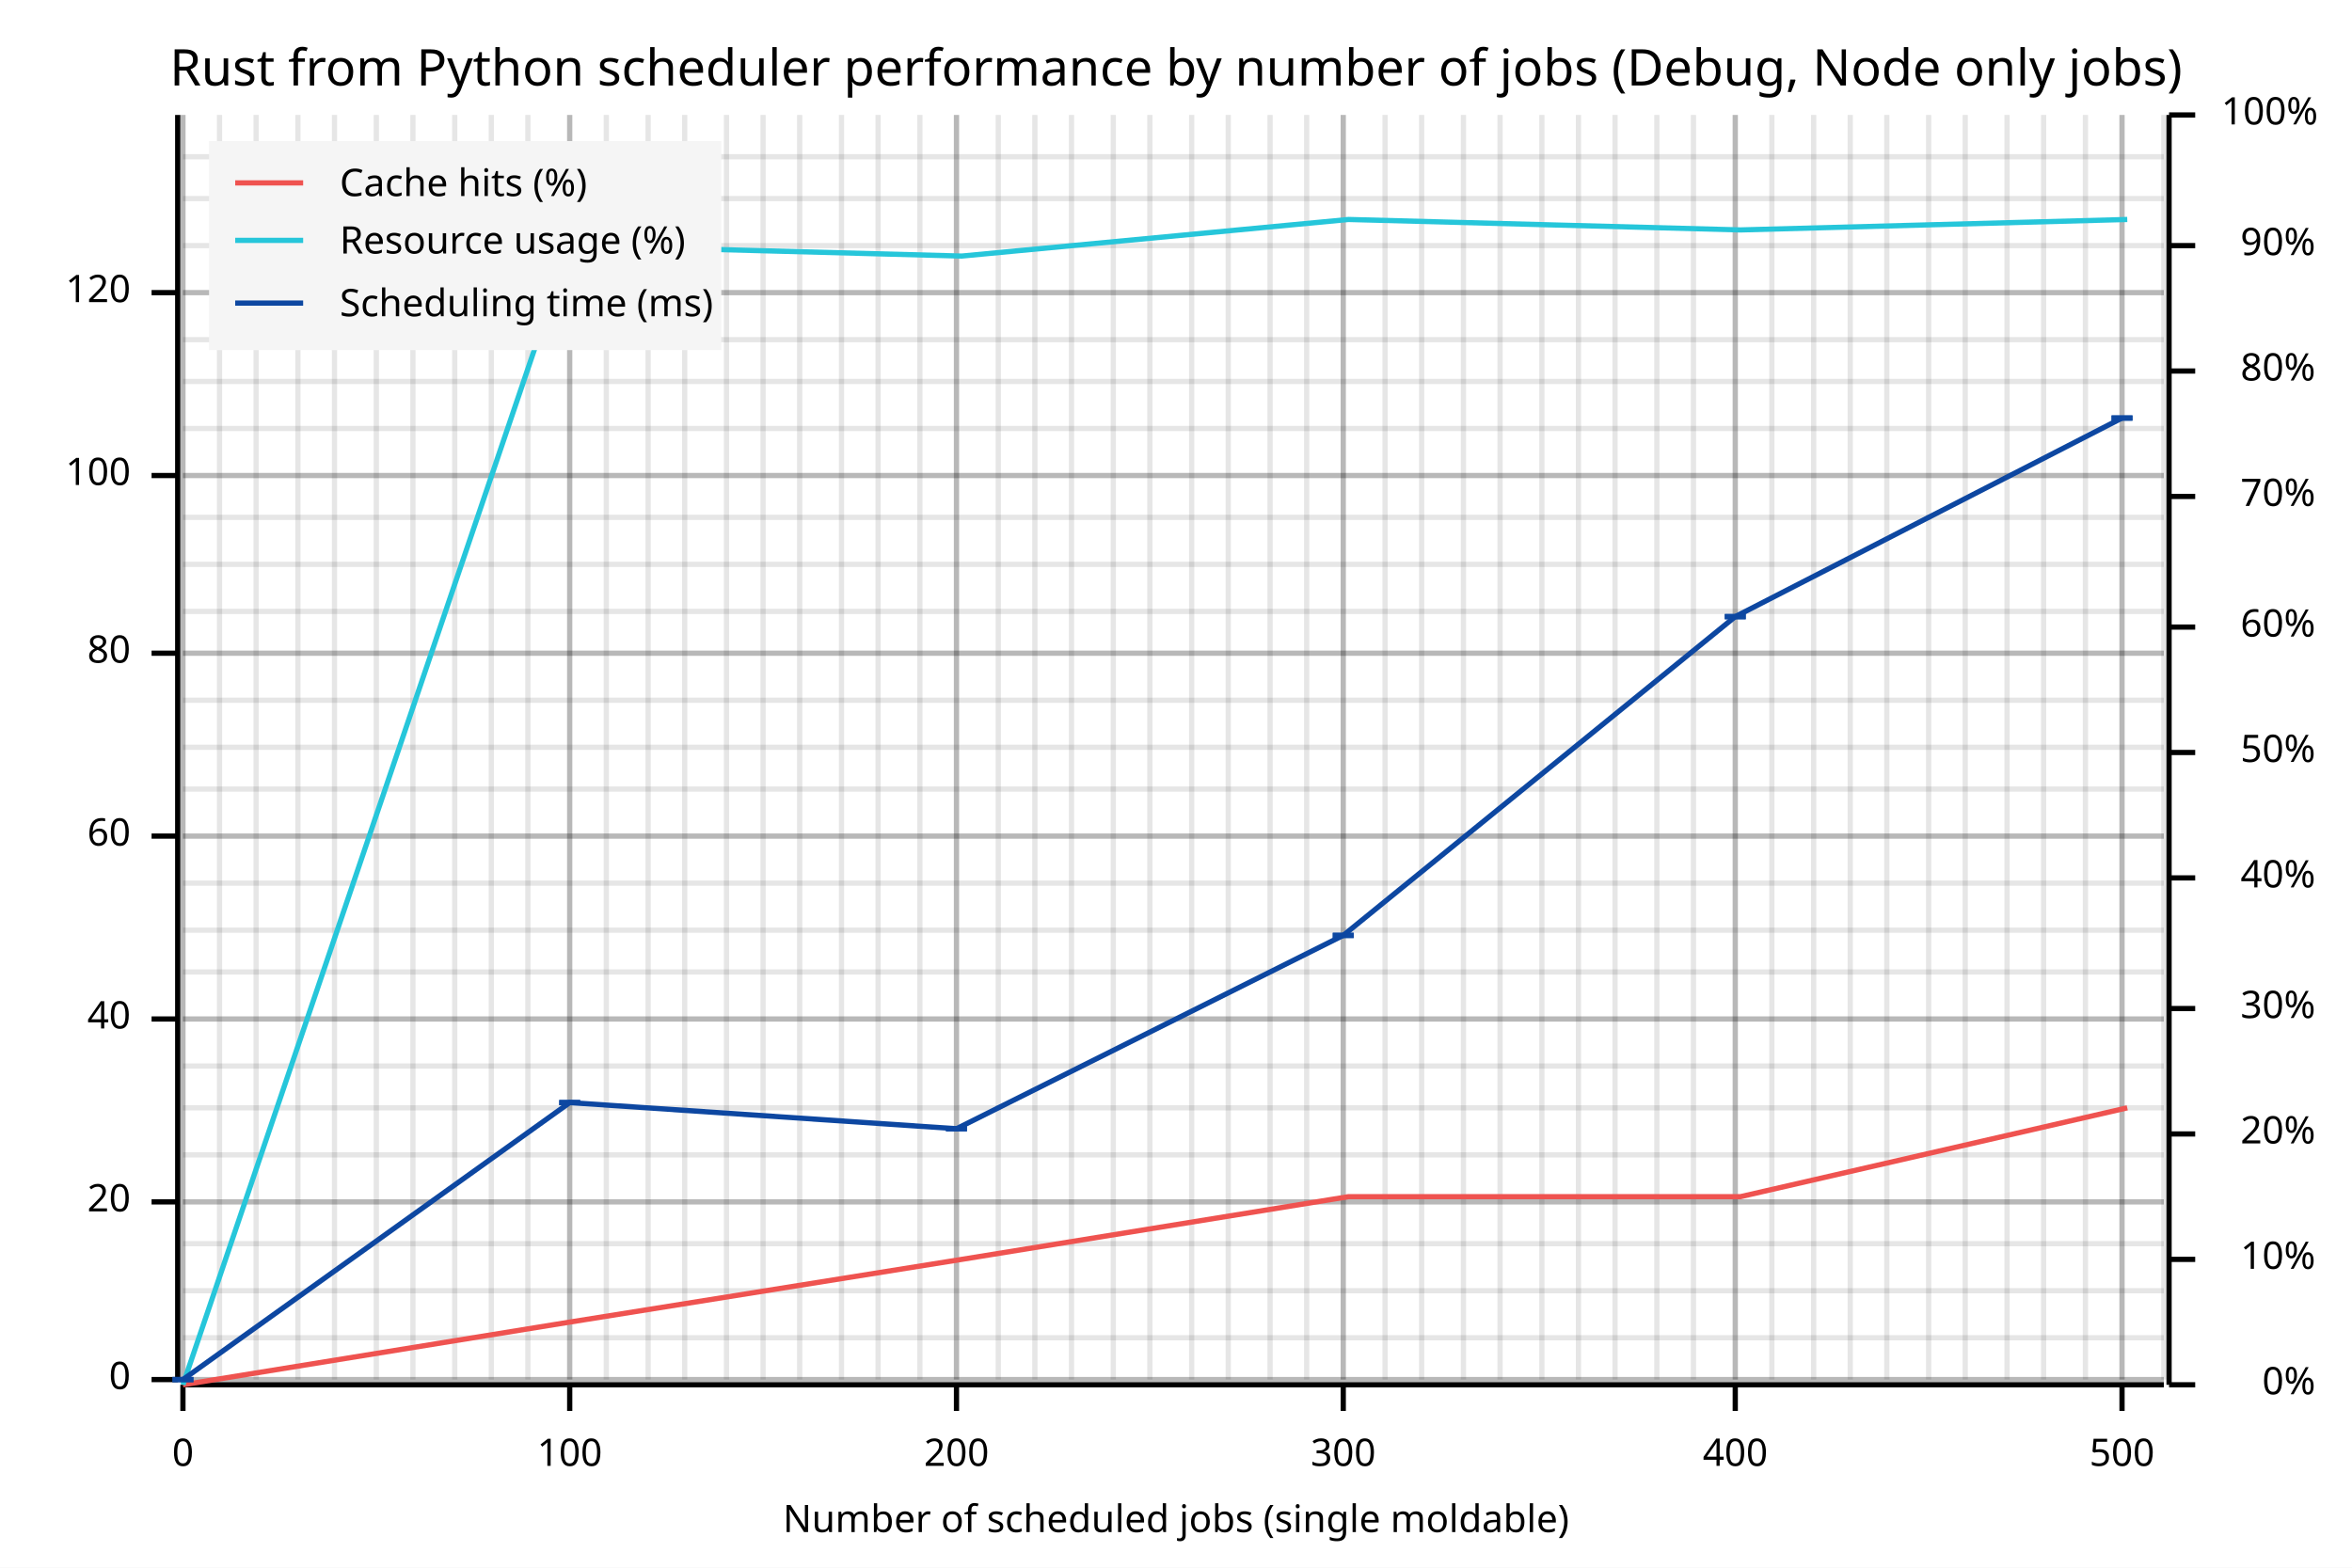
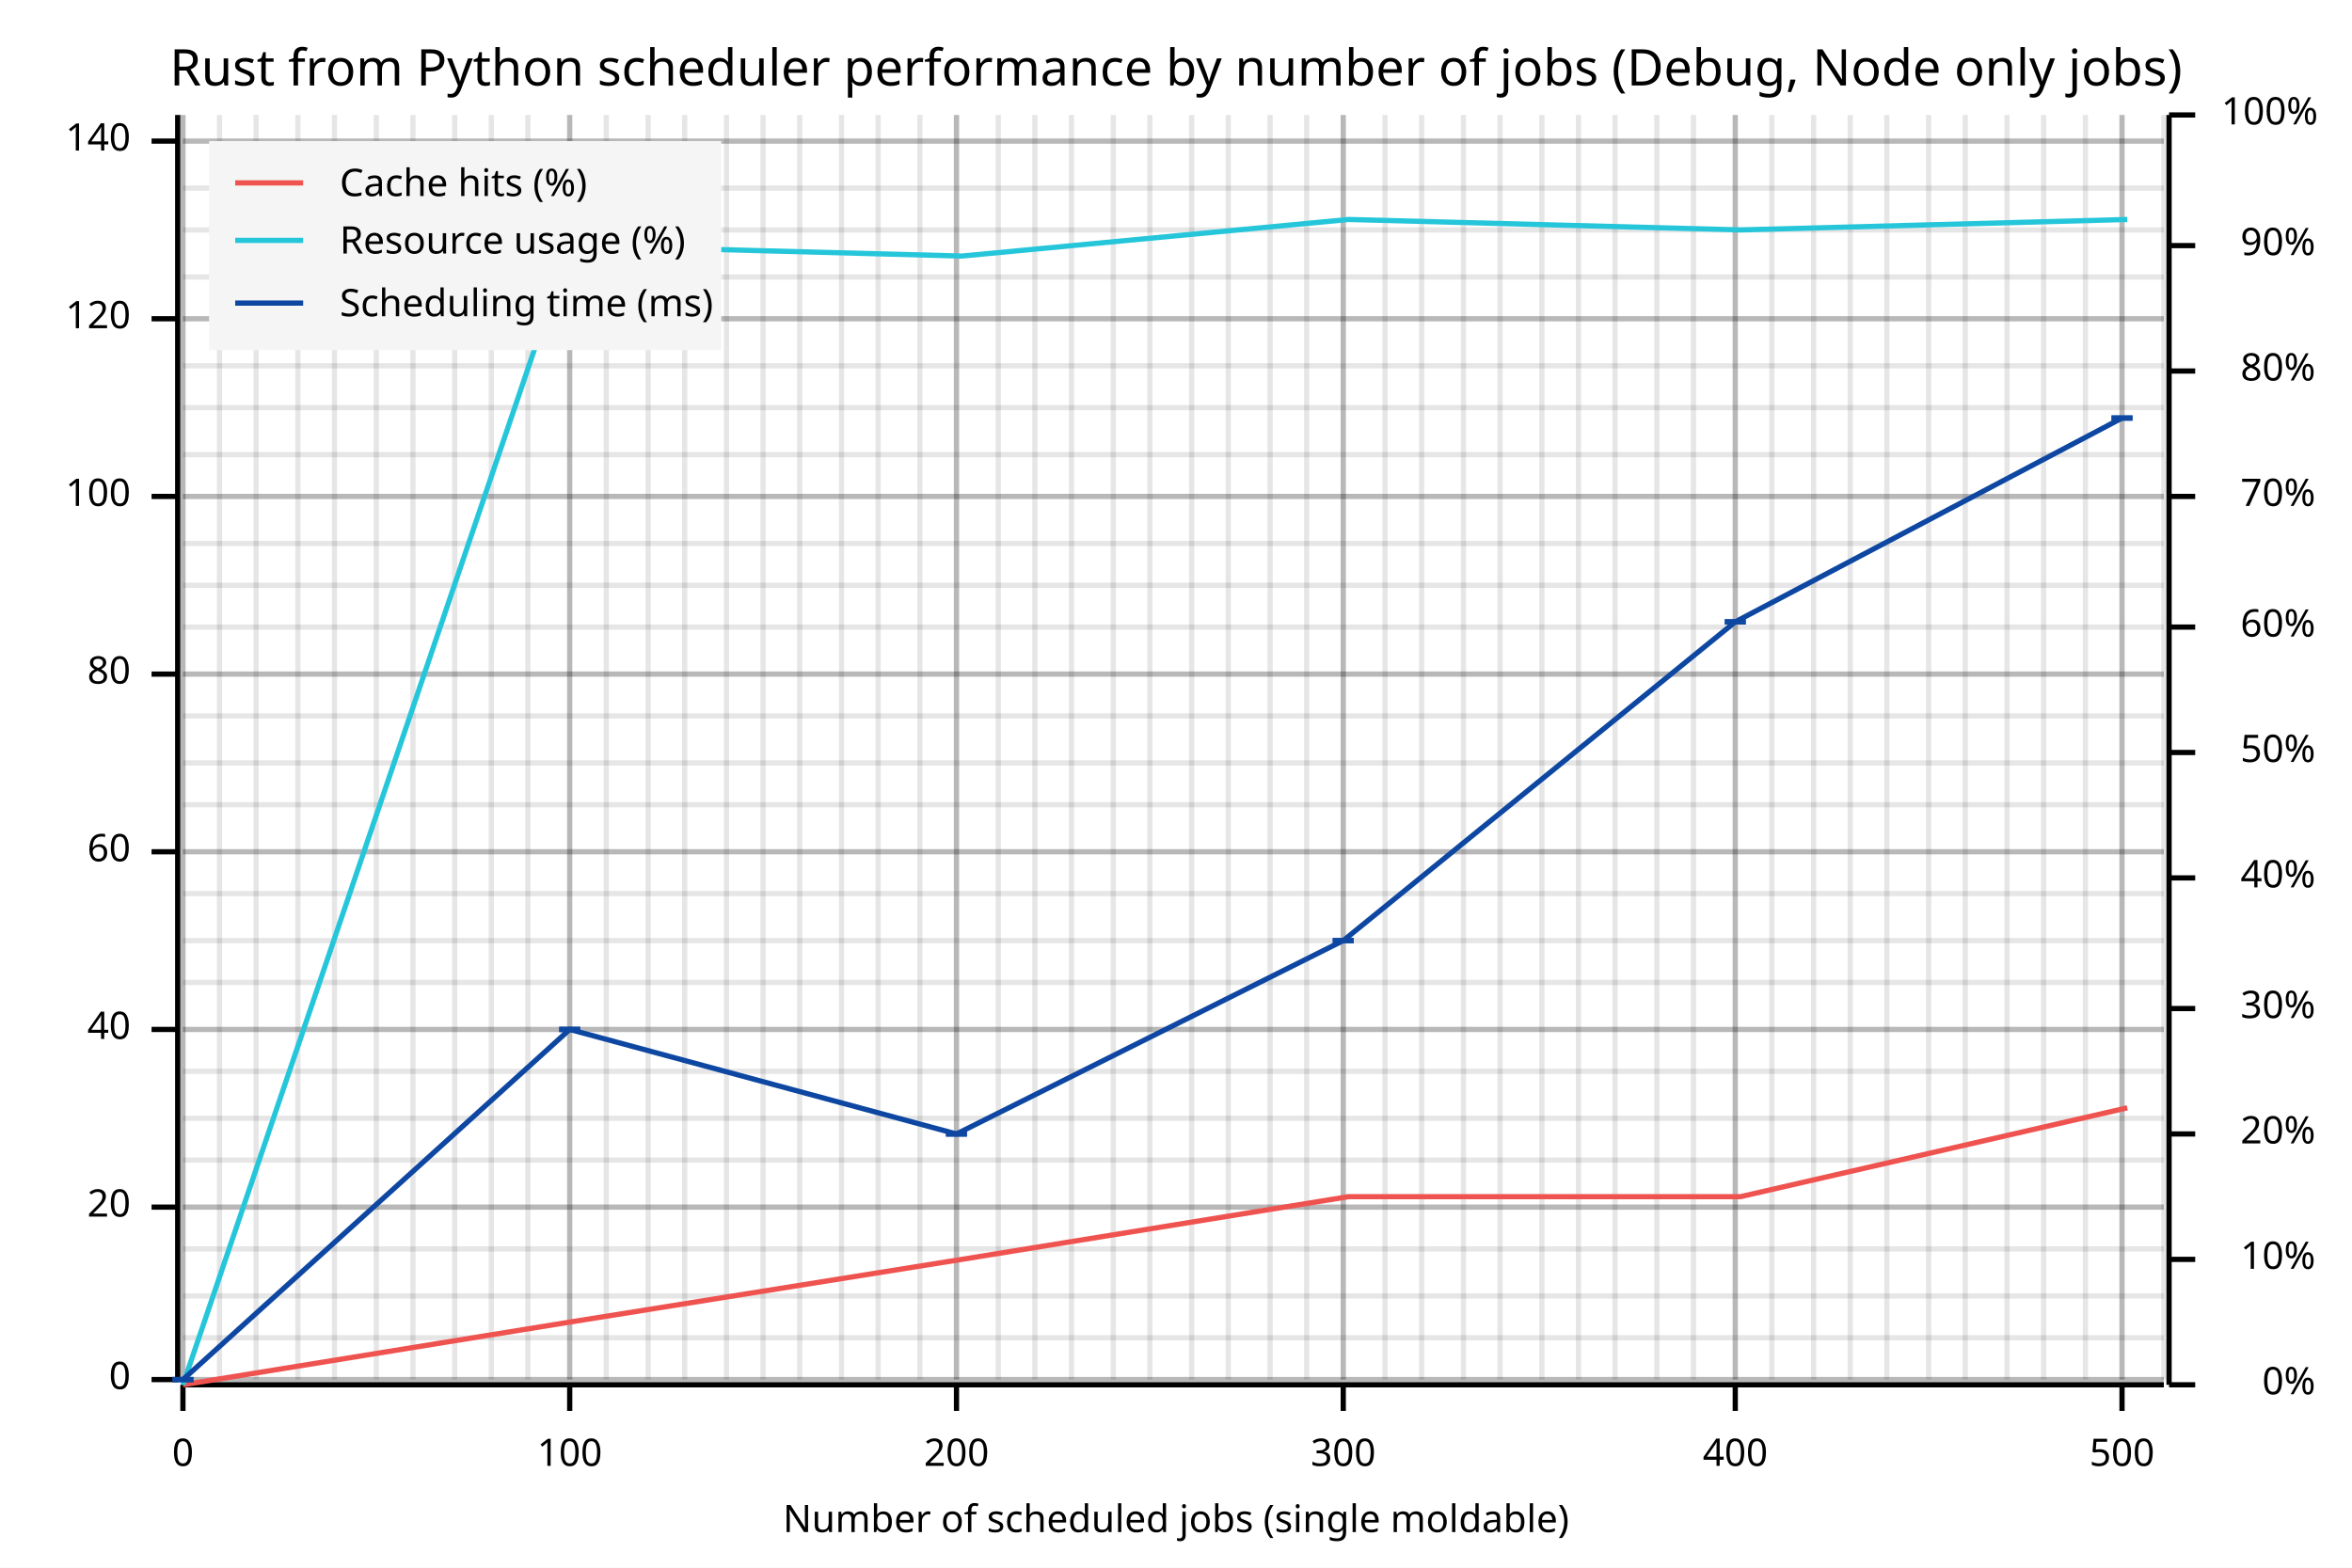
<svg xmlns="http://www.w3.org/2000/svg" width="450" height="300" viewBox="0 0 450 300">
  <rect x="0" y="0" width="450" height="300" opacity="1" fill="#FFFFFF" stroke="none" />
  <text x="225" y="9" dy="0.76em" text-anchor="middle" font-family="sans-serif" font-size="9.677" opacity="1" fill="#000000">
Rust from Python scheduler performance by number of jobs (Debug, Node only jobs)
</text>
  <line opacity="0.1" stroke="#000000" stroke-width="1" x1="35" y1="264" x2="35" y2="22" />
  <line opacity="0.1" stroke="#000000" stroke-width="1" x1="42" y1="264" x2="42" y2="22" />
  <line opacity="0.1" stroke="#000000" stroke-width="1" x1="49" y1="264" x2="49" y2="22" />
  <line opacity="0.1" stroke="#000000" stroke-width="1" x1="57" y1="264" x2="57" y2="22" />
  <line opacity="0.1" stroke="#000000" stroke-width="1" x1="64" y1="264" x2="64" y2="22" />
  <line opacity="0.1" stroke="#000000" stroke-width="1" x1="72" y1="264" x2="72" y2="22" />
  <line opacity="0.1" stroke="#000000" stroke-width="1" x1="79" y1="264" x2="79" y2="22" />
  <line opacity="0.1" stroke="#000000" stroke-width="1" x1="87" y1="264" x2="87" y2="22" />
  <line opacity="0.1" stroke="#000000" stroke-width="1" x1="94" y1="264" x2="94" y2="22" />
  <line opacity="0.1" stroke="#000000" stroke-width="1" x1="101" y1="264" x2="101" y2="22" />
  <line opacity="0.1" stroke="#000000" stroke-width="1" x1="109" y1="264" x2="109" y2="22" />
  <line opacity="0.1" stroke="#000000" stroke-width="1" x1="116" y1="264" x2="116" y2="22" />
  <line opacity="0.1" stroke="#000000" stroke-width="1" x1="124" y1="264" x2="124" y2="22" />
  <line opacity="0.1" stroke="#000000" stroke-width="1" x1="131" y1="264" x2="131" y2="22" />
  <line opacity="0.1" stroke="#000000" stroke-width="1" x1="139" y1="264" x2="139" y2="22" />
  <line opacity="0.1" stroke="#000000" stroke-width="1" x1="146" y1="264" x2="146" y2="22" />
  <line opacity="0.1" stroke="#000000" stroke-width="1" x1="153" y1="264" x2="153" y2="22" />
  <line opacity="0.1" stroke="#000000" stroke-width="1" x1="161" y1="264" x2="161" y2="22" />
  <line opacity="0.1" stroke="#000000" stroke-width="1" x1="168" y1="264" x2="168" y2="22" />
  <line opacity="0.1" stroke="#000000" stroke-width="1" x1="176" y1="264" x2="176" y2="22" />
  <line opacity="0.1" stroke="#000000" stroke-width="1" x1="183" y1="264" x2="183" y2="22" />
  <line opacity="0.1" stroke="#000000" stroke-width="1" x1="191" y1="264" x2="191" y2="22" />
  <line opacity="0.1" stroke="#000000" stroke-width="1" x1="198" y1="264" x2="198" y2="22" />
  <line opacity="0.1" stroke="#000000" stroke-width="1" x1="205" y1="264" x2="205" y2="22" />
  <line opacity="0.1" stroke="#000000" stroke-width="1" x1="213" y1="264" x2="213" y2="22" />
  <line opacity="0.1" stroke="#000000" stroke-width="1" x1="220" y1="264" x2="220" y2="22" />
  <line opacity="0.1" stroke="#000000" stroke-width="1" x1="228" y1="264" x2="228" y2="22" />
  <line opacity="0.1" stroke="#000000" stroke-width="1" x1="235" y1="264" x2="235" y2="22" />
  <line opacity="0.1" stroke="#000000" stroke-width="1" x1="243" y1="264" x2="243" y2="22" />
  <line opacity="0.1" stroke="#000000" stroke-width="1" x1="250" y1="264" x2="250" y2="22" />
  <line opacity="0.1" stroke="#000000" stroke-width="1" x1="257" y1="264" x2="257" y2="22" />
  <line opacity="0.1" stroke="#000000" stroke-width="1" x1="265" y1="264" x2="265" y2="22" />
  <line opacity="0.1" stroke="#000000" stroke-width="1" x1="272" y1="264" x2="272" y2="22" />
  <line opacity="0.1" stroke="#000000" stroke-width="1" x1="280" y1="264" x2="280" y2="22" />
  <line opacity="0.1" stroke="#000000" stroke-width="1" x1="287" y1="264" x2="287" y2="22" />
  <line opacity="0.1" stroke="#000000" stroke-width="1" x1="295" y1="264" x2="295" y2="22" />
  <line opacity="0.1" stroke="#000000" stroke-width="1" x1="302" y1="264" x2="302" y2="22" />
  <line opacity="0.1" stroke="#000000" stroke-width="1" x1="309" y1="264" x2="309" y2="22" />
  <line opacity="0.1" stroke="#000000" stroke-width="1" x1="317" y1="264" x2="317" y2="22" />
  <line opacity="0.1" stroke="#000000" stroke-width="1" x1="324" y1="264" x2="324" y2="22" />
  <line opacity="0.1" stroke="#000000" stroke-width="1" x1="332" y1="264" x2="332" y2="22" />
  <line opacity="0.1" stroke="#000000" stroke-width="1" x1="339" y1="264" x2="339" y2="22" />
  <line opacity="0.1" stroke="#000000" stroke-width="1" x1="347" y1="264" x2="347" y2="22" />
  <line opacity="0.1" stroke="#000000" stroke-width="1" x1="354" y1="264" x2="354" y2="22" />
  <line opacity="0.1" stroke="#000000" stroke-width="1" x1="361" y1="264" x2="361" y2="22" />
  <line opacity="0.1" stroke="#000000" stroke-width="1" x1="369" y1="264" x2="369" y2="22" />
  <line opacity="0.1" stroke="#000000" stroke-width="1" x1="376" y1="264" x2="376" y2="22" />
  <line opacity="0.1" stroke="#000000" stroke-width="1" x1="384" y1="264" x2="384" y2="22" />
  <line opacity="0.1" stroke="#000000" stroke-width="1" x1="391" y1="264" x2="391" y2="22" />
  <line opacity="0.1" stroke="#000000" stroke-width="1" x1="399" y1="264" x2="399" y2="22" />
  <line opacity="0.1" stroke="#000000" stroke-width="1" x1="406" y1="264" x2="406" y2="22" />
  <line opacity="0.1" stroke="#000000" stroke-width="1" x1="414" y1="264" x2="414" y2="22" />
  <line opacity="0.1" stroke="#000000" stroke-width="1" x1="35" y1="264" x2="414" y2="264" />
  <line opacity="0.1" stroke="#000000" stroke-width="1" x1="35" y1="256" x2="414" y2="256" />
-   <line opacity="0.1" stroke="#000000" stroke-width="1" x1="35" y1="247" x2="414" y2="247" />
-   <line opacity="0.1" stroke="#000000" stroke-width="1" x1="35" y1="238" x2="414" y2="238" />
-   <line opacity="0.1" stroke="#000000" stroke-width="1" x1="35" y1="230" x2="414" y2="230" />
-   <line opacity="0.1" stroke="#000000" stroke-width="1" x1="35" y1="221" x2="414" y2="221" />
-   <line opacity="0.1" stroke="#000000" stroke-width="1" x1="35" y1="212" x2="414" y2="212" />
-   <line opacity="0.1" stroke="#000000" stroke-width="1" x1="35" y1="204" x2="414" y2="204" />
-   <line opacity="0.1" stroke="#000000" stroke-width="1" x1="35" y1="195" x2="414" y2="195" />
-   <line opacity="0.1" stroke="#000000" stroke-width="1" x1="35" y1="186" x2="414" y2="186" />
-   <line opacity="0.1" stroke="#000000" stroke-width="1" x1="35" y1="178" x2="414" y2="178" />
-   <line opacity="0.1" stroke="#000000" stroke-width="1" x1="35" y1="169" x2="414" y2="169" />
-   <line opacity="0.1" stroke="#000000" stroke-width="1" x1="35" y1="160" x2="414" y2="160" />
-   <line opacity="0.1" stroke="#000000" stroke-width="1" x1="35" y1="151" x2="414" y2="151" />
-   <line opacity="0.1" stroke="#000000" stroke-width="1" x1="35" y1="143" x2="414" y2="143" />
-   <line opacity="0.1" stroke="#000000" stroke-width="1" x1="35" y1="134" x2="414" y2="134" />
-   <line opacity="0.1" stroke="#000000" stroke-width="1" x1="35" y1="125" x2="414" y2="125" />
-   <line opacity="0.1" stroke="#000000" stroke-width="1" x1="35" y1="117" x2="414" y2="117" />
-   <line opacity="0.1" stroke="#000000" stroke-width="1" x1="35" y1="108" x2="414" y2="108" />
-   <line opacity="0.1" stroke="#000000" stroke-width="1" x1="35" y1="99" x2="414" y2="99" />
-   <line opacity="0.1" stroke="#000000" stroke-width="1" x1="35" y1="91" x2="414" y2="91" />
-   <line opacity="0.1" stroke="#000000" stroke-width="1" x1="35" y1="82" x2="414" y2="82" />
-   <line opacity="0.1" stroke="#000000" stroke-width="1" x1="35" y1="73" x2="414" y2="73" />
-   <line opacity="0.1" stroke="#000000" stroke-width="1" x1="35" y1="65" x2="414" y2="65" />
-   <line opacity="0.1" stroke="#000000" stroke-width="1" x1="35" y1="56" x2="414" y2="56" />
-   <line opacity="0.1" stroke="#000000" stroke-width="1" x1="35" y1="47" x2="414" y2="47" />
-   <line opacity="0.1" stroke="#000000" stroke-width="1" x1="35" y1="38" x2="414" y2="38" />
-   <line opacity="0.1" stroke="#000000" stroke-width="1" x1="35" y1="30" x2="414" y2="30" />
+   <line opacity="0.1" stroke="#000000" stroke-width="1" x1="35" y1="248" x2="414" y2="248" />
+   <line opacity="0.1" stroke="#000000" stroke-width="1" x1="35" y1="239" x2="414" y2="239" />
+   <line opacity="0.1" stroke="#000000" stroke-width="1" x1="35" y1="231" x2="414" y2="231" />
+   <line opacity="0.1" stroke="#000000" stroke-width="1" x1="35" y1="222" x2="414" y2="222" />
+   <line opacity="0.1" stroke="#000000" stroke-width="1" x1="35" y1="214" x2="414" y2="214" />
+   <line opacity="0.1" stroke="#000000" stroke-width="1" x1="35" y1="205" x2="414" y2="205" />
+   <line opacity="0.1" stroke="#000000" stroke-width="1" x1="35" y1="197" x2="414" y2="197" />
+   <line opacity="0.1" stroke="#000000" stroke-width="1" x1="35" y1="188" x2="414" y2="188" />
+   <line opacity="0.1" stroke="#000000" stroke-width="1" x1="35" y1="180" x2="414" y2="180" />
+   <line opacity="0.1" stroke="#000000" stroke-width="1" x1="35" y1="171" x2="414" y2="171" />
+   <line opacity="0.1" stroke="#000000" stroke-width="1" x1="35" y1="163" x2="414" y2="163" />
+   <line opacity="0.1" stroke="#000000" stroke-width="1" x1="35" y1="154" x2="414" y2="154" />
+   <line opacity="0.1" stroke="#000000" stroke-width="1" x1="35" y1="146" x2="414" y2="146" />
+   <line opacity="0.1" stroke="#000000" stroke-width="1" x1="35" y1="137" x2="414" y2="137" />
+   <line opacity="0.1" stroke="#000000" stroke-width="1" x1="35" y1="129" x2="414" y2="129" />
+   <line opacity="0.1" stroke="#000000" stroke-width="1" x1="35" y1="120" x2="414" y2="120" />
+   <line opacity="0.1" stroke="#000000" stroke-width="1" x1="35" y1="112" x2="414" y2="112" />
+   <line opacity="0.1" stroke="#000000" stroke-width="1" x1="35" y1="104" x2="414" y2="104" />
+   <line opacity="0.1" stroke="#000000" stroke-width="1" x1="35" y1="95" x2="414" y2="95" />
+   <line opacity="0.1" stroke="#000000" stroke-width="1" x1="35" y1="87" x2="414" y2="87" />
+   <line opacity="0.1" stroke="#000000" stroke-width="1" x1="35" y1="78" x2="414" y2="78" />
+   <line opacity="0.1" stroke="#000000" stroke-width="1" x1="35" y1="70" x2="414" y2="70" />
+   <line opacity="0.1" stroke="#000000" stroke-width="1" x1="35" y1="61" x2="414" y2="61" />
+   <line opacity="0.1" stroke="#000000" stroke-width="1" x1="35" y1="53" x2="414" y2="53" />
+   <line opacity="0.1" stroke="#000000" stroke-width="1" x1="35" y1="44" x2="414" y2="44" />
+   <line opacity="0.1" stroke="#000000" stroke-width="1" x1="35" y1="36" x2="414" y2="36" />
+   <line opacity="0.1" stroke="#000000" stroke-width="1" x1="35" y1="27" x2="414" y2="27" />
  <text x="225" y="295" dy="-0.5ex" text-anchor="middle" font-family="sans-serif" font-size="7.258" opacity="1" fill="#000000">
Number of scheduled jobs (single moldable)
</text>
  <line opacity="0.2" stroke="#000000" stroke-width="1" x1="35" y1="264" x2="35" y2="22" />
  <line opacity="0.2" stroke="#000000" stroke-width="1" x1="109" y1="264" x2="109" y2="22" />
  <line opacity="0.2" stroke="#000000" stroke-width="1" x1="183" y1="264" x2="183" y2="22" />
  <line opacity="0.2" stroke="#000000" stroke-width="1" x1="257" y1="264" x2="257" y2="22" />
  <line opacity="0.2" stroke="#000000" stroke-width="1" x1="332" y1="264" x2="332" y2="22" />
  <line opacity="0.2" stroke="#000000" stroke-width="1" x1="406" y1="264" x2="406" y2="22" />
  <line opacity="0.2" stroke="#000000" stroke-width="1" x1="35" y1="264" x2="414" y2="264" />
-   <line opacity="0.2" stroke="#000000" stroke-width="1" x1="35" y1="230" x2="414" y2="230" />
-   <line opacity="0.2" stroke="#000000" stroke-width="1" x1="35" y1="195" x2="414" y2="195" />
-   <line opacity="0.2" stroke="#000000" stroke-width="1" x1="35" y1="160" x2="414" y2="160" />
-   <line opacity="0.2" stroke="#000000" stroke-width="1" x1="35" y1="125" x2="414" y2="125" />
-   <line opacity="0.2" stroke="#000000" stroke-width="1" x1="35" y1="91" x2="414" y2="91" />
-   <line opacity="0.2" stroke="#000000" stroke-width="1" x1="35" y1="56" x2="414" y2="56" />
+   <line opacity="0.2" stroke="#000000" stroke-width="1" x1="35" y1="231" x2="414" y2="231" />
+   <line opacity="0.2" stroke="#000000" stroke-width="1" x1="35" y1="197" x2="414" y2="197" />
+   <line opacity="0.2" stroke="#000000" stroke-width="1" x1="35" y1="163" x2="414" y2="163" />
+   <line opacity="0.2" stroke="#000000" stroke-width="1" x1="35" y1="129" x2="414" y2="129" />
+   <line opacity="0.2" stroke="#000000" stroke-width="1" x1="35" y1="95" x2="414" y2="95" />
+   <line opacity="0.2" stroke="#000000" stroke-width="1" x1="35" y1="61" x2="414" y2="61" />
+   <line opacity="0.2" stroke="#000000" stroke-width="1" x1="35" y1="27" x2="414" y2="27" />
  <polyline fill="none" opacity="1" stroke="#000000" stroke-width="1" points="34,22 34,264 " />
  <text x="25" y="264" dy="0.5ex" text-anchor="end" font-family="sans-serif" font-size="7.258" opacity="1" fill="#000000">
0
</text>
  <polyline fill="none" opacity="1" stroke="#000000" stroke-width="1" points="29,264 34,264 " />
-   <text x="25" y="230" dy="0.5ex" text-anchor="end" font-family="sans-serif" font-size="7.258" opacity="1" fill="#000000">
+   <text x="25" y="231" dy="0.5ex" text-anchor="end" font-family="sans-serif" font-size="7.258" opacity="1" fill="#000000">
20
</text>
-   <polyline fill="none" opacity="1" stroke="#000000" stroke-width="1" points="29,230 34,230 " />
-   <text x="25" y="195" dy="0.5ex" text-anchor="end" font-family="sans-serif" font-size="7.258" opacity="1" fill="#000000">
+   <polyline fill="none" opacity="1" stroke="#000000" stroke-width="1" points="29,231 34,231 " />
+   <text x="25" y="197" dy="0.5ex" text-anchor="end" font-family="sans-serif" font-size="7.258" opacity="1" fill="#000000">
40
</text>
-   <polyline fill="none" opacity="1" stroke="#000000" stroke-width="1" points="29,195 34,195 " />
-   <text x="25" y="160" dy="0.5ex" text-anchor="end" font-family="sans-serif" font-size="7.258" opacity="1" fill="#000000">
+   <polyline fill="none" opacity="1" stroke="#000000" stroke-width="1" points="29,197 34,197 " />
+   <text x="25" y="163" dy="0.5ex" text-anchor="end" font-family="sans-serif" font-size="7.258" opacity="1" fill="#000000">
60
</text>
-   <polyline fill="none" opacity="1" stroke="#000000" stroke-width="1" points="29,160 34,160 " />
-   <text x="25" y="125" dy="0.5ex" text-anchor="end" font-family="sans-serif" font-size="7.258" opacity="1" fill="#000000">
+   <polyline fill="none" opacity="1" stroke="#000000" stroke-width="1" points="29,163 34,163 " />
+   <text x="25" y="129" dy="0.5ex" text-anchor="end" font-family="sans-serif" font-size="7.258" opacity="1" fill="#000000">
80
</text>
-   <polyline fill="none" opacity="1" stroke="#000000" stroke-width="1" points="29,125 34,125 " />
-   <text x="25" y="91" dy="0.5ex" text-anchor="end" font-family="sans-serif" font-size="7.258" opacity="1" fill="#000000">
+   <polyline fill="none" opacity="1" stroke="#000000" stroke-width="1" points="29,129 34,129 " />
+   <text x="25" y="95" dy="0.5ex" text-anchor="end" font-family="sans-serif" font-size="7.258" opacity="1" fill="#000000">
100
</text>
-   <polyline fill="none" opacity="1" stroke="#000000" stroke-width="1" points="29,91 34,91 " />
-   <text x="25" y="56" dy="0.5ex" text-anchor="end" font-family="sans-serif" font-size="7.258" opacity="1" fill="#000000">
+   <polyline fill="none" opacity="1" stroke="#000000" stroke-width="1" points="29,95 34,95 " />
+   <text x="25" y="61" dy="0.5ex" text-anchor="end" font-family="sans-serif" font-size="7.258" opacity="1" fill="#000000">
120
</text>
-   <polyline fill="none" opacity="1" stroke="#000000" stroke-width="1" points="29,56 34,56 " />
+   <polyline fill="none" opacity="1" stroke="#000000" stroke-width="1" points="29,61 34,61 " />
+   <text x="25" y="27" dy="0.5ex" text-anchor="end" font-family="sans-serif" font-size="7.258" opacity="1" fill="#000000">
+ 140
+ </text>
+   <polyline fill="none" opacity="1" stroke="#000000" stroke-width="1" points="29,27 34,27 " />
  <polyline fill="none" opacity="1" stroke="#000000" stroke-width="1" points="35,265 414,265 " />
  <text x="35" y="275" dy="0.76em" text-anchor="middle" font-family="sans-serif" font-size="7.258" opacity="1" fill="#000000">
0
</text>
  <polyline fill="none" opacity="1" stroke="#000000" stroke-width="1" points="35,265 35,270 " />
  <text x="109" y="275" dy="0.76em" text-anchor="middle" font-family="sans-serif" font-size="7.258" opacity="1" fill="#000000">
100
</text>
  <polyline fill="none" opacity="1" stroke="#000000" stroke-width="1" points="109,265 109,270 " />
  <text x="183" y="275" dy="0.76em" text-anchor="middle" font-family="sans-serif" font-size="7.258" opacity="1" fill="#000000">
200
</text>
  <polyline fill="none" opacity="1" stroke="#000000" stroke-width="1" points="183,265 183,270 " />
  <text x="257" y="275" dy="0.76em" text-anchor="middle" font-family="sans-serif" font-size="7.258" opacity="1" fill="#000000">
300
</text>
  <polyline fill="none" opacity="1" stroke="#000000" stroke-width="1" points="257,265 257,270 " />
  <text x="332" y="275" dy="0.76em" text-anchor="middle" font-family="sans-serif" font-size="7.258" opacity="1" fill="#000000">
400
</text>
  <polyline fill="none" opacity="1" stroke="#000000" stroke-width="1" points="332,265 332,270 " />
  <text x="406" y="275" dy="0.76em" text-anchor="middle" font-family="sans-serif" font-size="7.258" opacity="1" fill="#000000">
500
</text>
  <polyline fill="none" opacity="1" stroke="#000000" stroke-width="1" points="406,265 406,270 " />
  <polyline fill="none" opacity="1" stroke="#000000" stroke-width="1" points="415,22 415,265 " />
  <text x="443" y="265" dy="0.5ex" text-anchor="end" font-family="sans-serif" font-size="7.258" opacity="1" fill="#000000">
0%
</text>
  <polyline fill="none" opacity="1" stroke="#000000" stroke-width="1" points="415,265 420,265 " />
  <text x="443" y="241" dy="0.5ex" text-anchor="end" font-family="sans-serif" font-size="7.258" opacity="1" fill="#000000">
10%
</text>
  <polyline fill="none" opacity="1" stroke="#000000" stroke-width="1" points="415,241 420,241 " />
  <text x="443" y="217" dy="0.5ex" text-anchor="end" font-family="sans-serif" font-size="7.258" opacity="1" fill="#000000">
20%
</text>
  <polyline fill="none" opacity="1" stroke="#000000" stroke-width="1" points="415,217 420,217 " />
  <text x="443" y="193" dy="0.5ex" text-anchor="end" font-family="sans-serif" font-size="7.258" opacity="1" fill="#000000">
30%
</text>
  <polyline fill="none" opacity="1" stroke="#000000" stroke-width="1" points="415,193 420,193 " />
  <text x="443" y="168" dy="0.5ex" text-anchor="end" font-family="sans-serif" font-size="7.258" opacity="1" fill="#000000">
40%
</text>
  <polyline fill="none" opacity="1" stroke="#000000" stroke-width="1" points="415,168 420,168 " />
  <text x="443" y="144" dy="0.5ex" text-anchor="end" font-family="sans-serif" font-size="7.258" opacity="1" fill="#000000">
50%
</text>
  <polyline fill="none" opacity="1" stroke="#000000" stroke-width="1" points="415,144 420,144 " />
  <text x="443" y="120" dy="0.5ex" text-anchor="end" font-family="sans-serif" font-size="7.258" opacity="1" fill="#000000">
60%
</text>
  <polyline fill="none" opacity="1" stroke="#000000" stroke-width="1" points="415,120 420,120 " />
  <text x="443" y="95" dy="0.5ex" text-anchor="end" font-family="sans-serif" font-size="7.258" opacity="1" fill="#000000">
70%
</text>
  <polyline fill="none" opacity="1" stroke="#000000" stroke-width="1" points="415,95 420,95 " />
  <text x="443" y="71" dy="0.5ex" text-anchor="end" font-family="sans-serif" font-size="7.258" opacity="1" fill="#000000">
80%
</text>
  <polyline fill="none" opacity="1" stroke="#000000" stroke-width="1" points="415,71 420,71 " />
  <text x="443" y="47" dy="0.5ex" text-anchor="end" font-family="sans-serif" font-size="7.258" opacity="1" fill="#000000">
90%
</text>
  <polyline fill="none" opacity="1" stroke="#000000" stroke-width="1" points="415,47 420,47 " />
  <text x="425" y="22" dy="0.5ex" text-anchor="start" font-family="sans-serif" font-size="7.258" opacity="1" fill="#000000">
100%
</text>
  <polyline fill="none" opacity="1" stroke="#000000" stroke-width="1" points="415,22 420,22 " />
  <polyline fill="none" opacity="1" stroke="#EF5350" stroke-width="1" points="35,265 109,253 184,241 258,229 333,229 407,212 " />
  <polyline fill="none" opacity="1" stroke="#26C6DA" stroke-width="1" points="35,265 109,47 184,49 258,42 333,44 407,42 " />
-   <polyline fill="none" opacity="1" stroke="#0D47A1" stroke-width="1" points="35,264 109,211 183,216 257,179 332,118 406,80 " />
+   <polyline fill="none" opacity="1" stroke="#0D47A1" stroke-width="1" points="35,264 109,197 183,217 257,180 332,119 406,80 " />
  <line opacity="0.8" stroke="#0D47A1" stroke-width="1" x1="33" y1="264" x2="37" y2="264" />
  <line opacity="0.8" stroke="#0D47A1" stroke-width="1" x1="35" y1="264" x2="35" y2="264" />
  <rect x="33" y="264" width="4" height="0" opacity="0.8" fill="none" stroke="#0D47A1" />
  <line opacity="0.8" stroke="#0D47A1" stroke-width="1" x1="33" y1="264" x2="37" y2="264" />
  <line opacity="0.8" stroke="#0D47A1" stroke-width="1" x1="35" y1="264" x2="35" y2="264" />
  <line opacity="0.8" stroke="#0D47A1" stroke-width="1" x1="33" y1="264" x2="37" y2="264" />
-   <line opacity="0.8" stroke="#0D47A1" stroke-width="1" x1="107" y1="211" x2="111" y2="211" />
-   <line opacity="0.8" stroke="#0D47A1" stroke-width="1" x1="109" y1="211" x2="109" y2="211" />
-   <rect x="107" y="211" width="4" height="0" opacity="0.8" fill="none" stroke="#0D47A1" />
-   <line opacity="0.8" stroke="#0D47A1" stroke-width="1" x1="107" y1="211" x2="111" y2="211" />
-   <line opacity="0.8" stroke="#0D47A1" stroke-width="1" x1="109" y1="211" x2="109" y2="211" />
-   <line opacity="0.8" stroke="#0D47A1" stroke-width="1" x1="107" y1="211" x2="111" y2="211" />
-   <line opacity="0.8" stroke="#0D47A1" stroke-width="1" x1="181" y1="216" x2="185" y2="216" />
-   <line opacity="0.8" stroke="#0D47A1" stroke-width="1" x1="183" y1="216" x2="183" y2="216" />
-   <rect x="181" y="216" width="4" height="0" opacity="0.8" fill="none" stroke="#0D47A1" />
-   <line opacity="0.8" stroke="#0D47A1" stroke-width="1" x1="181" y1="216" x2="185" y2="216" />
-   <line opacity="0.8" stroke="#0D47A1" stroke-width="1" x1="183" y1="216" x2="183" y2="216" />
-   <line opacity="0.8" stroke="#0D47A1" stroke-width="1" x1="181" y1="216" x2="185" y2="216" />
-   <line opacity="0.8" stroke="#0D47A1" stroke-width="1" x1="255" y1="179" x2="259" y2="179" />
-   <line opacity="0.8" stroke="#0D47A1" stroke-width="1" x1="257" y1="179" x2="257" y2="179" />
-   <rect x="255" y="179" width="4" height="0" opacity="0.8" fill="none" stroke="#0D47A1" />
-   <line opacity="0.8" stroke="#0D47A1" stroke-width="1" x1="255" y1="179" x2="259" y2="179" />
-   <line opacity="0.8" stroke="#0D47A1" stroke-width="1" x1="257" y1="179" x2="257" y2="179" />
-   <line opacity="0.8" stroke="#0D47A1" stroke-width="1" x1="255" y1="179" x2="259" y2="179" />
-   <line opacity="0.8" stroke="#0D47A1" stroke-width="1" x1="330" y1="118" x2="334" y2="118" />
-   <line opacity="0.8" stroke="#0D47A1" stroke-width="1" x1="332" y1="118" x2="332" y2="118" />
-   <rect x="330" y="118" width="4" height="0" opacity="0.8" fill="none" stroke="#0D47A1" />
-   <line opacity="0.8" stroke="#0D47A1" stroke-width="1" x1="330" y1="118" x2="334" y2="118" />
-   <line opacity="0.8" stroke="#0D47A1" stroke-width="1" x1="332" y1="118" x2="332" y2="118" />
-   <line opacity="0.8" stroke="#0D47A1" stroke-width="1" x1="330" y1="118" x2="334" y2="118" />
+   <line opacity="0.8" stroke="#0D47A1" stroke-width="1" x1="107" y1="197" x2="111" y2="197" />
+   <line opacity="0.8" stroke="#0D47A1" stroke-width="1" x1="109" y1="197" x2="109" y2="197" />
+   <rect x="107" y="197" width="4" height="0" opacity="0.8" fill="none" stroke="#0D47A1" />
+   <line opacity="0.8" stroke="#0D47A1" stroke-width="1" x1="107" y1="197" x2="111" y2="197" />
+   <line opacity="0.8" stroke="#0D47A1" stroke-width="1" x1="109" y1="197" x2="109" y2="197" />
+   <line opacity="0.8" stroke="#0D47A1" stroke-width="1" x1="107" y1="197" x2="111" y2="197" />
+   <line opacity="0.8" stroke="#0D47A1" stroke-width="1" x1="181" y1="217" x2="185" y2="217" />
+   <line opacity="0.8" stroke="#0D47A1" stroke-width="1" x1="183" y1="217" x2="183" y2="217" />
+   <rect x="181" y="217" width="4" height="0" opacity="0.8" fill="none" stroke="#0D47A1" />
+   <line opacity="0.8" stroke="#0D47A1" stroke-width="1" x1="181" y1="217" x2="185" y2="217" />
+   <line opacity="0.8" stroke="#0D47A1" stroke-width="1" x1="183" y1="217" x2="183" y2="217" />
+   <line opacity="0.8" stroke="#0D47A1" stroke-width="1" x1="181" y1="217" x2="185" y2="217" />
+   <line opacity="0.8" stroke="#0D47A1" stroke-width="1" x1="255" y1="180" x2="259" y2="180" />
+   <line opacity="0.8" stroke="#0D47A1" stroke-width="1" x1="257" y1="180" x2="257" y2="180" />
+   <rect x="255" y="180" width="4" height="0" opacity="0.8" fill="none" stroke="#0D47A1" />
+   <line opacity="0.8" stroke="#0D47A1" stroke-width="1" x1="255" y1="180" x2="259" y2="180" />
+   <line opacity="0.8" stroke="#0D47A1" stroke-width="1" x1="257" y1="180" x2="257" y2="180" />
+   <line opacity="0.8" stroke="#0D47A1" stroke-width="1" x1="255" y1="180" x2="259" y2="180" />
+   <line opacity="0.8" stroke="#0D47A1" stroke-width="1" x1="330" y1="119" x2="334" y2="119" />
+   <line opacity="0.8" stroke="#0D47A1" stroke-width="1" x1="332" y1="119" x2="332" y2="119" />
+   <rect x="330" y="119" width="4" height="0" opacity="0.8" fill="none" stroke="#0D47A1" />
+   <line opacity="0.8" stroke="#0D47A1" stroke-width="1" x1="330" y1="119" x2="334" y2="119" />
+   <line opacity="0.8" stroke="#0D47A1" stroke-width="1" x1="332" y1="119" x2="332" y2="119" />
+   <line opacity="0.8" stroke="#0D47A1" stroke-width="1" x1="330" y1="119" x2="334" y2="119" />
  <line opacity="0.8" stroke="#0D47A1" stroke-width="1" x1="404" y1="80" x2="408" y2="80" />
  <line opacity="0.8" stroke="#0D47A1" stroke-width="1" x1="406" y1="80" x2="406" y2="80" />
  <rect x="404" y="80" width="4" height="0" opacity="0.8" fill="none" stroke="#0D47A1" />
  <line opacity="0.8" stroke="#0D47A1" stroke-width="1" x1="404" y1="80" x2="408" y2="80" />
  <line opacity="0.8" stroke="#0D47A1" stroke-width="1" x1="406" y1="80" x2="406" y2="80" />
  <line opacity="0.8" stroke="#0D47A1" stroke-width="1" x1="404" y1="80" x2="408" y2="80" />
  <rect x="40" y="27" width="98" height="40" opacity="1" fill="#F5F5F5" stroke="none" />
  <text x="65" y="32" dy="0.76em" text-anchor="start" font-family="sans-serif" font-size="7.258" opacity="1" fill="#000000">
Cache hits (%)
</text>
  <text x="65" y="43" dy="0.76em" text-anchor="start" font-family="sans-serif" font-size="7.258" opacity="1" fill="#000000">
Resource usage (%)
</text>
  <text x="65" y="55" dy="0.76em" text-anchor="start" font-family="sans-serif" font-size="7.258" opacity="1" fill="#000000">
Scheduling time (ms)
</text>
  <polyline fill="none" opacity="1" stroke="#EF5350" stroke-width="1" points="45,35 58,35 " />
  <polyline fill="none" opacity="1" stroke="#26C6DA" stroke-width="1" points="45,46 58,46 " />
  <polyline fill="none" opacity="1" stroke="#0D47A1" stroke-width="1" points="45,58 58,58 " />
</svg>
